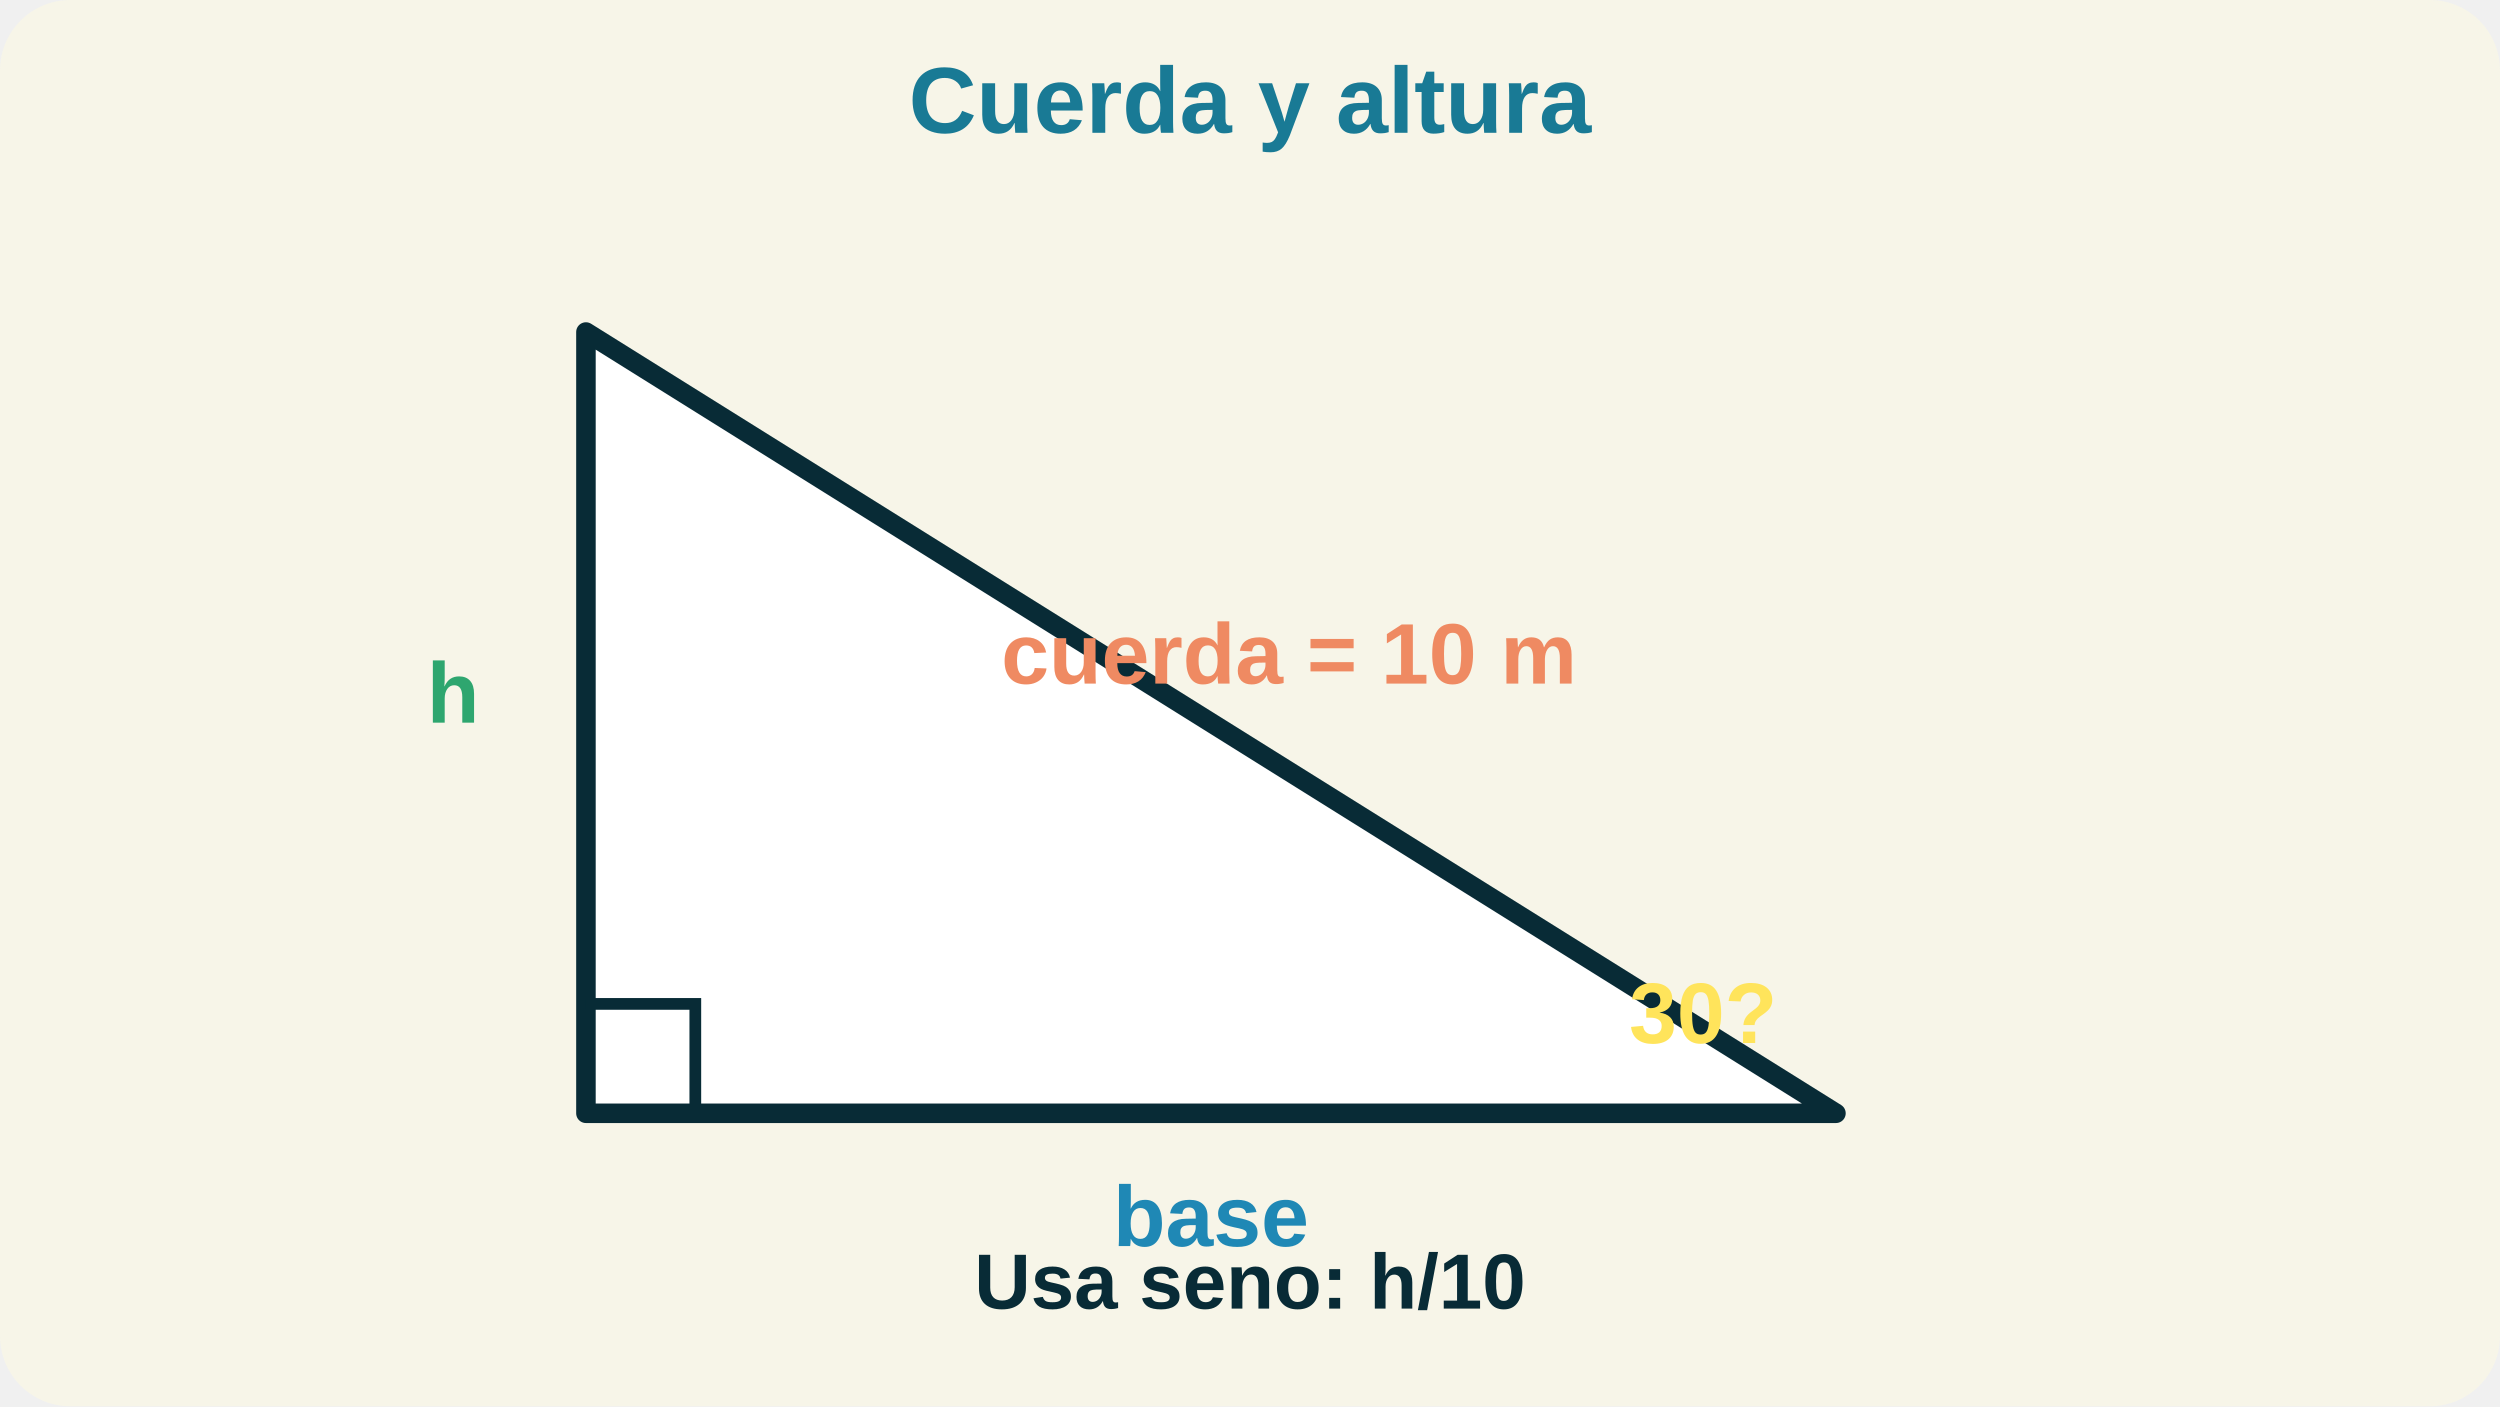
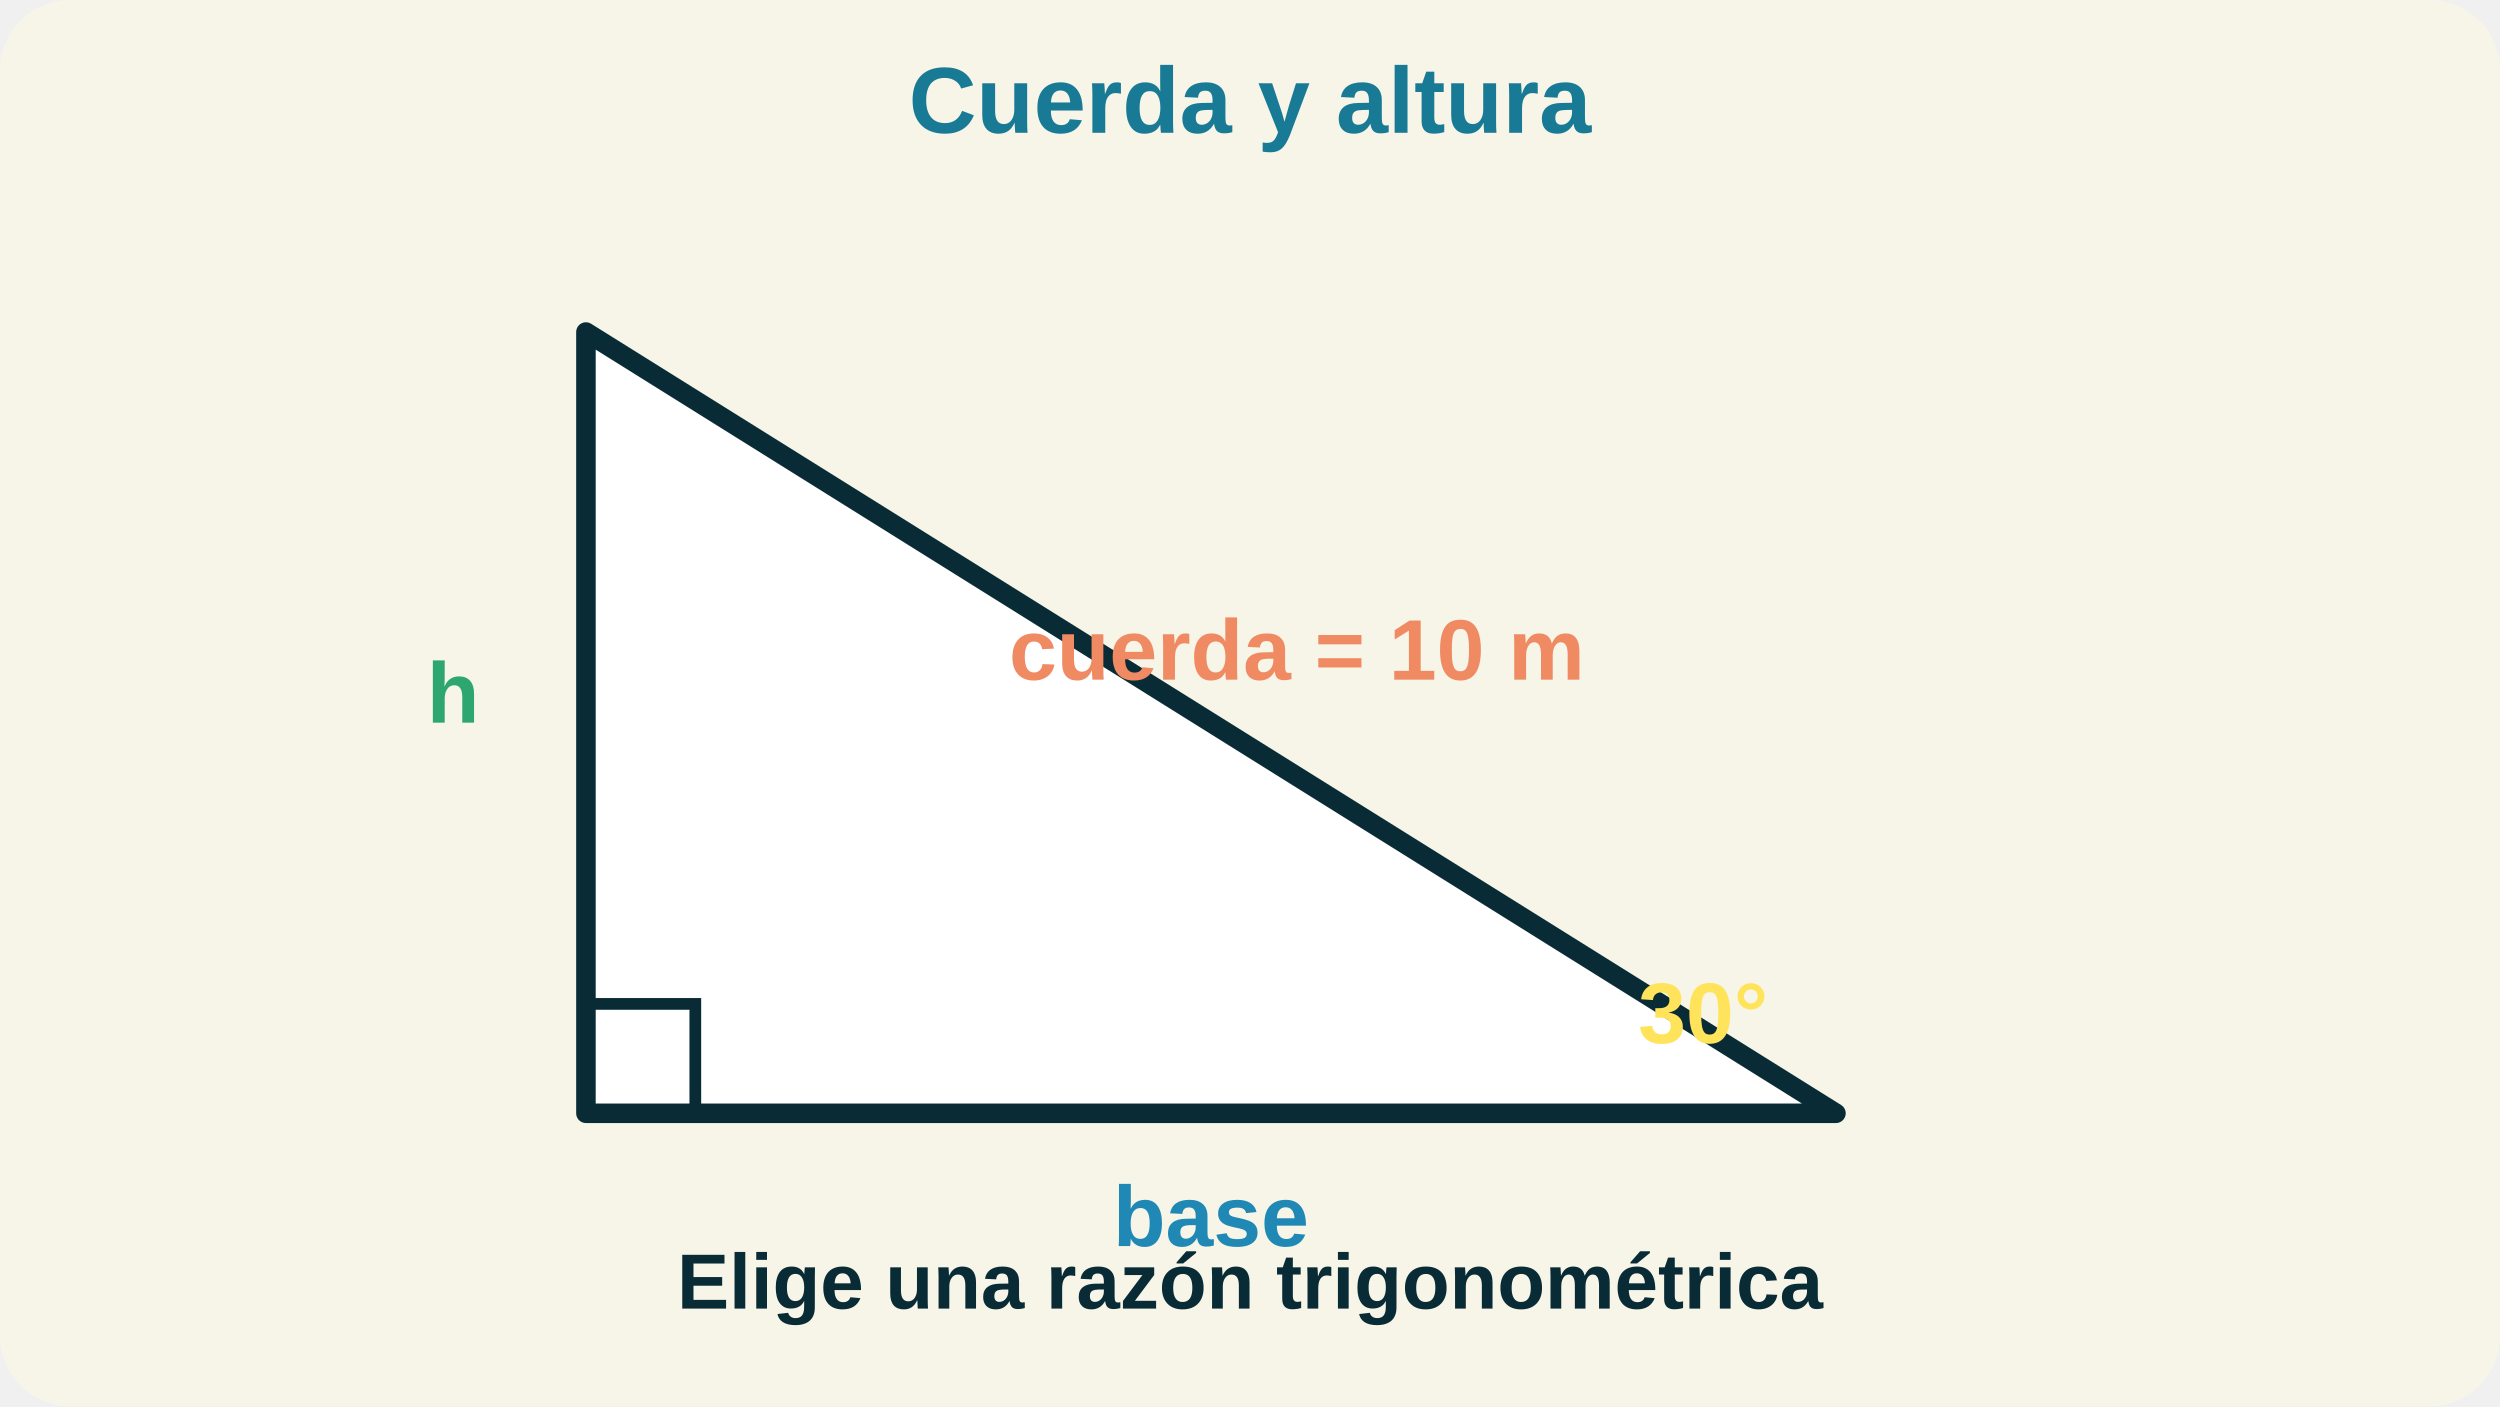
<svg xmlns="http://www.w3.org/2000/svg" viewBox="0 0 640 360" role="img" aria-label="Cuerda y altura">
  <defs>
    <marker id="arrow" viewBox="0 0 10 10" refX="8" refY="5" markerWidth="6" markerHeight="6" orient="auto-start-reverse">
      <path d="M 0 0 L 10 5 L 0 10 z" fill="#082b36" />
    </marker>
  </defs>
  <rect width="640" height="360" rx="18" fill="#f7f5e8" />
  <text x="320" y="34" text-anchor="middle" font-size="24" font-weight="900" fill="#197a95" font-family="Arial, sans-serif">Cuerda y altura</text>
  <polygon points="150,285 470,285 150,85" fill="#ffffff" stroke="#082b36" stroke-width="5" stroke-linejoin="round" />
  <path d="M 178 285 L 178 257 L 150 257" fill="none" stroke="#082b36" stroke-width="3" />
  <text x="310.0" y="319" text-anchor="middle" font-size="22" font-weight="900" fill="#1f88b5" font-family="Arial, sans-serif">base</text>
  <text x="116" y="185.0" text-anchor="middle" font-size="22" font-weight="900" fill="#2ea66f" font-family="Arial, sans-serif">h</text>
-   <text x="330" y="175" text-anchor="middle" font-size="22" font-weight="900" fill="#ef8a62" font-family="Arial, sans-serif">cuerda = 10 m</text>
-   <text x="436" y="267" text-anchor="middle" font-size="22" font-weight="900" fill="#ffe45b" font-family="Arial, sans-serif">30?</text>
-   <text x="320" y="335" text-anchor="middle" font-size="20" font-weight="800" fill="#082b36" font-family="Arial, sans-serif">Usa seno: h/10</text>
+   <text x="332" y="174" text-anchor="middle" font-size="22" font-weight="900" fill="#ef8a62" font-family="Arial, sans-serif">cuerda = 10 m</text>
+   <text x="436" y="267" text-anchor="middle" font-size="22" font-weight="900" fill="#ffe45b" font-family="Arial, sans-serif">30°</text>
+   <text x="320" y="335" text-anchor="middle" font-size="20" font-weight="800" fill="#082b36" font-family="Arial, sans-serif">Elige una razón trigonométrica</text>
</svg>
